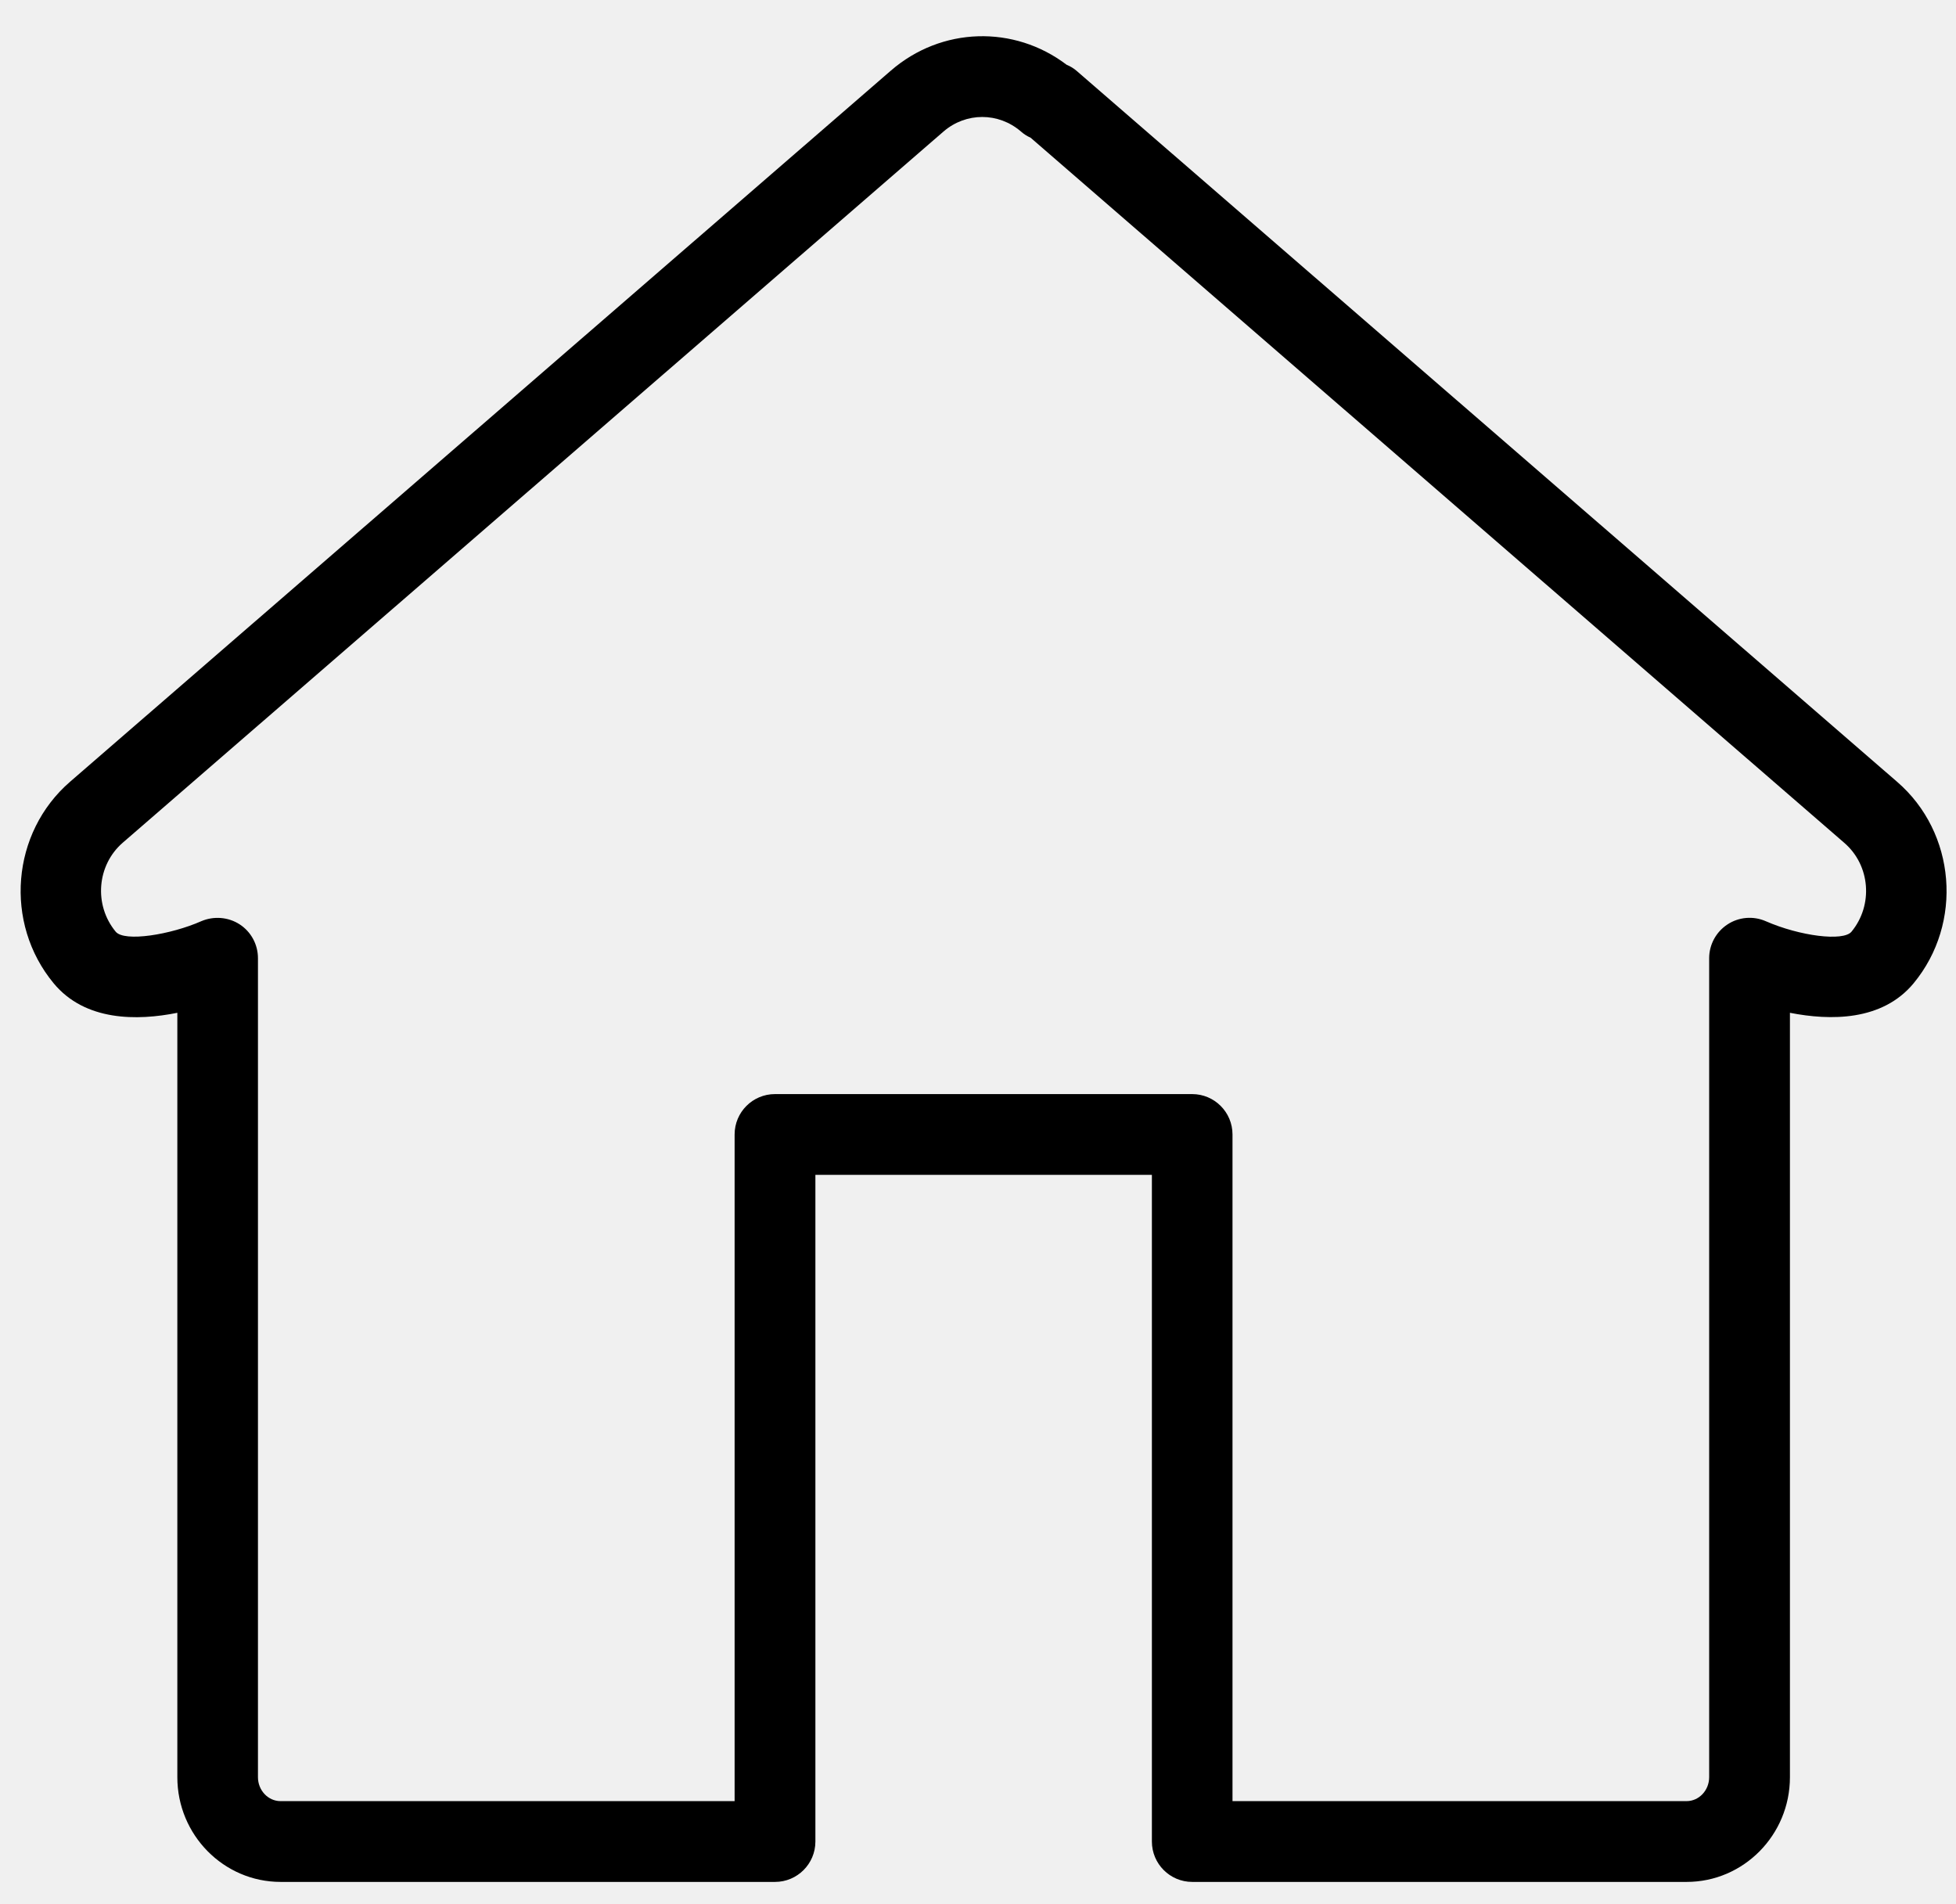
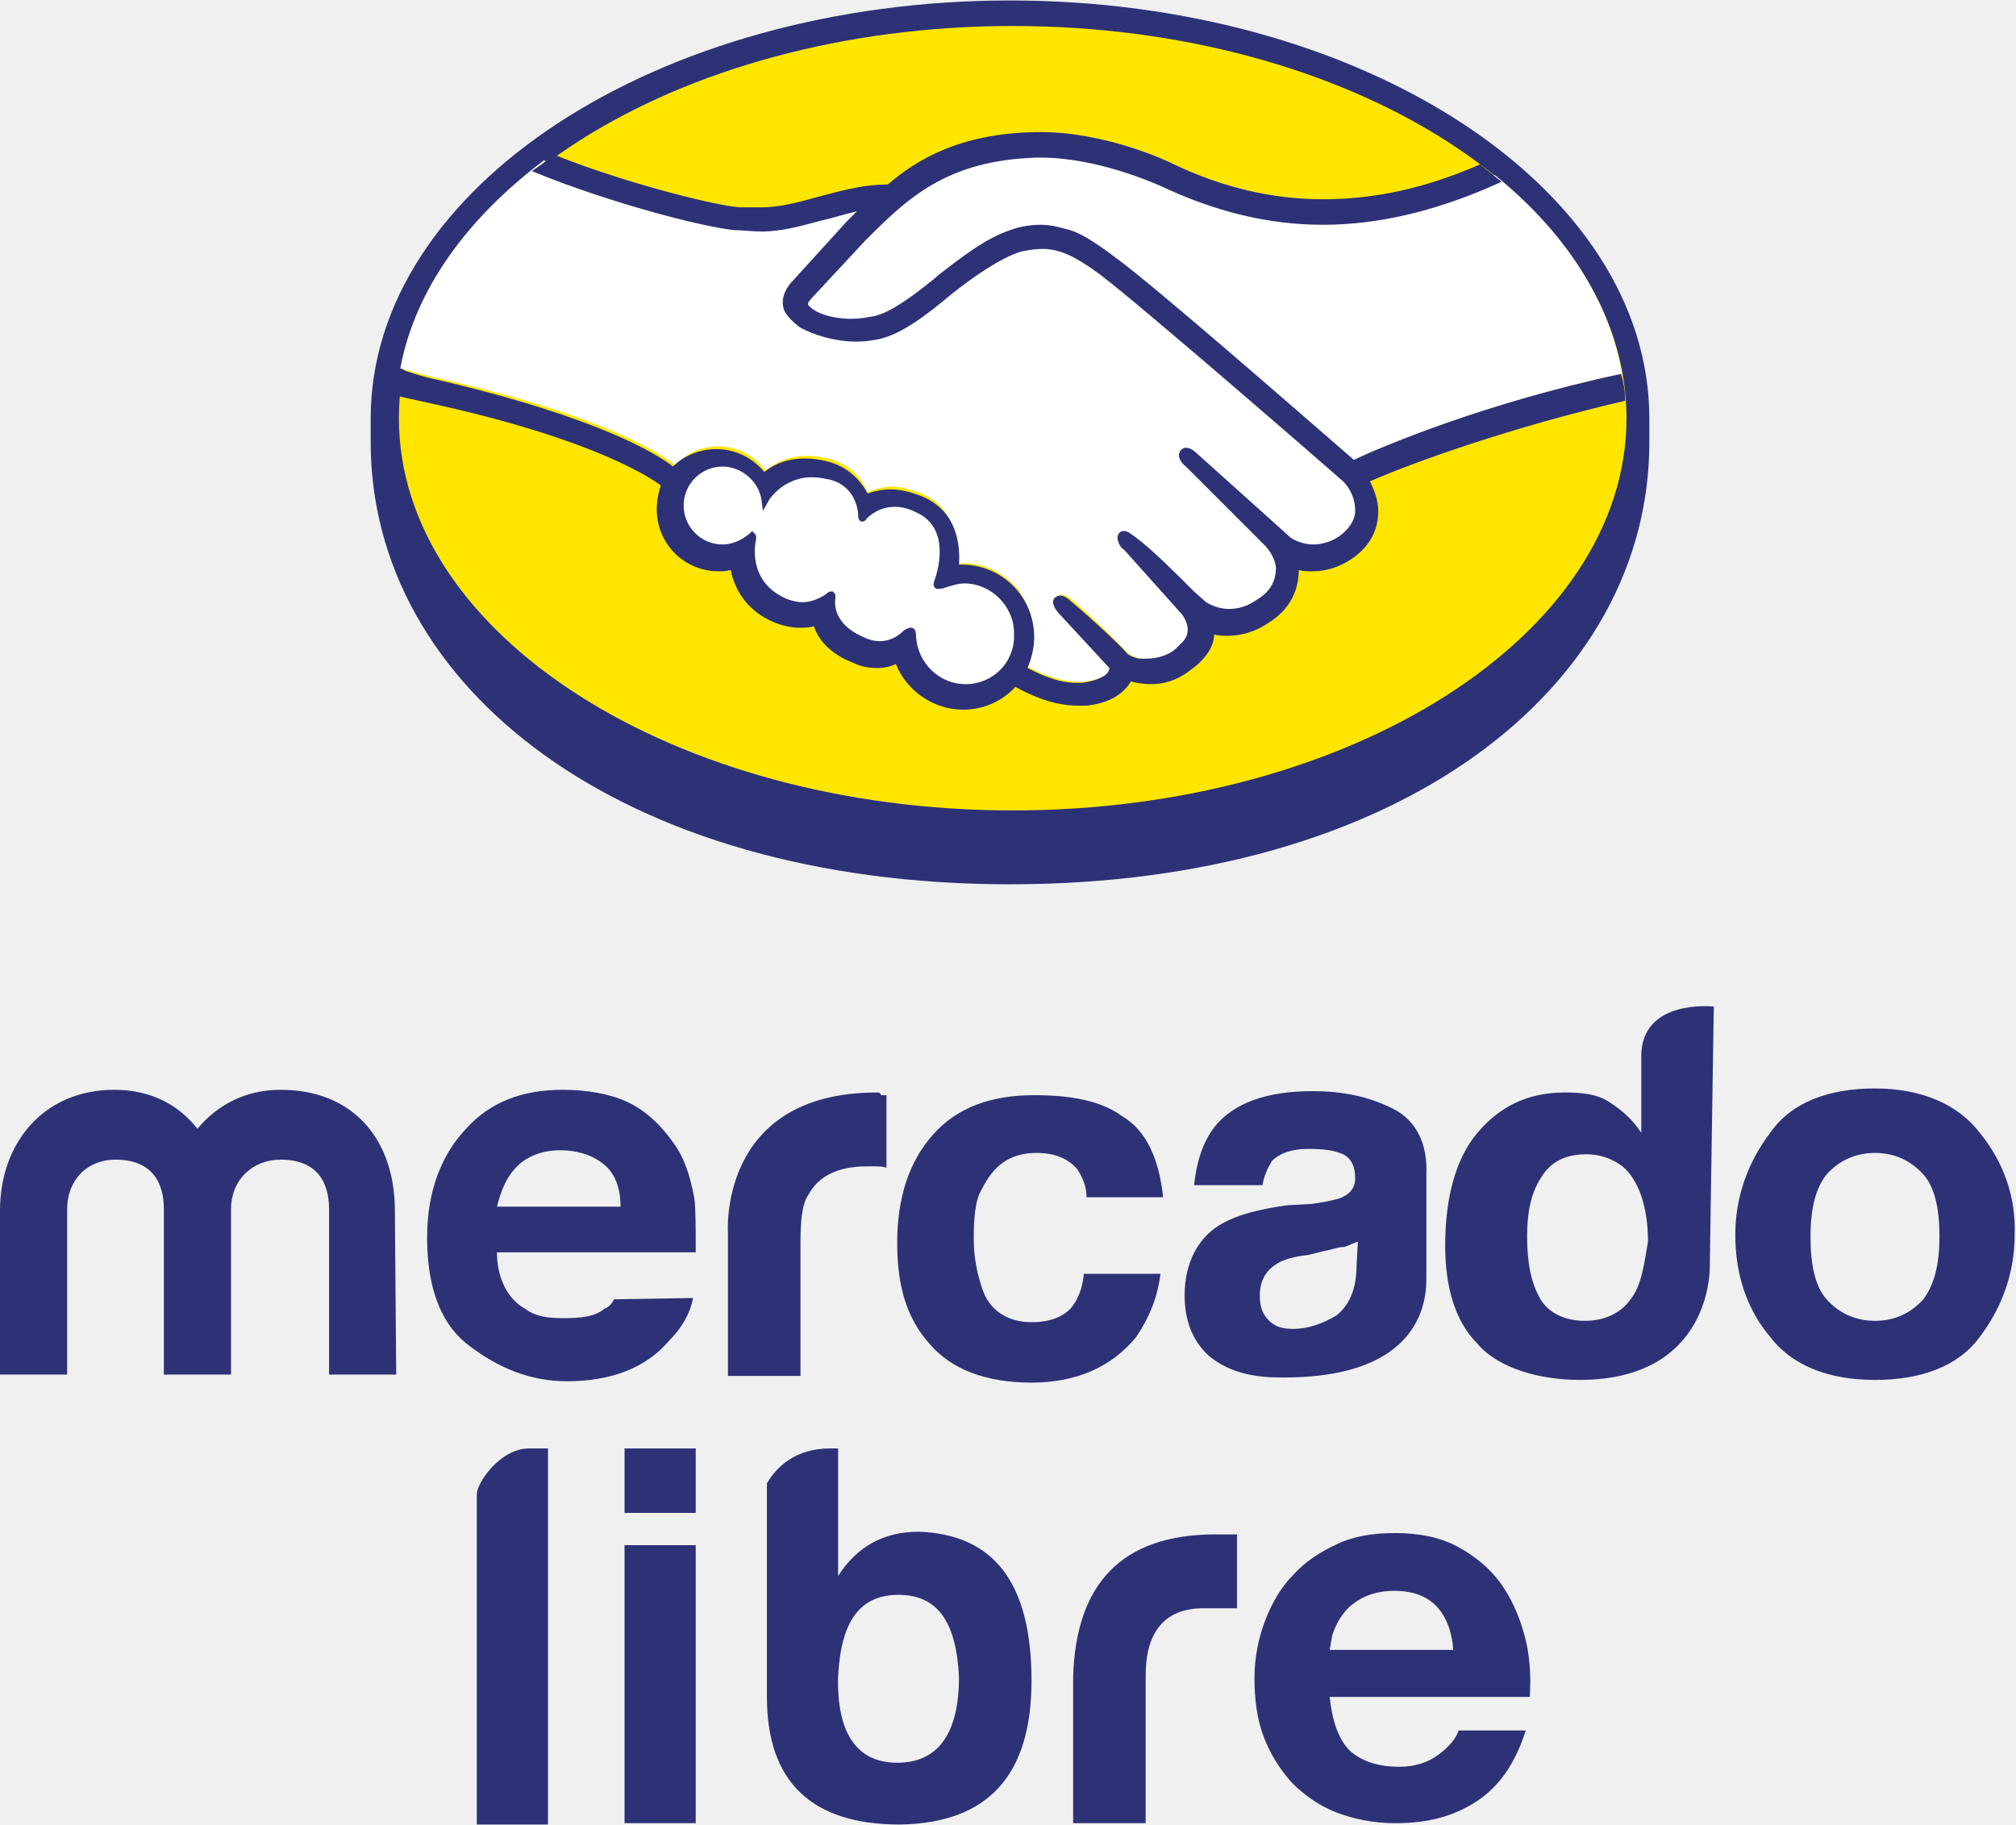
- <svg xmlns="http://www.w3.org/2000/svg" version="1.1" id="home" x="0px" y="0px" width="212px" height="206.25px" viewBox="394.5 418.584 212 206.25" enable-background="new 394.5 418.584 212 206.25" xml:space="preserve">
-   <path d="M600.116,503.301l-88.955-77.062c-0.298-0.254-0.656-0.472-1.059-0.639c-5.693-4.32-13.557-4.119-19.049,0.639  l-88.956,77.053c-6.376,5.519-7.181,15.313-1.784,21.839c3.411,4.128,9.069,4.075,13.408,3.2v82.834  c0,6.253,5.02,11.344,11.195,11.344h53.586c2.414,0,4.374-1.96,4.374-4.373v-72.242h36.471v72.242c0,2.413,1.959,4.373,4.372,4.373  h53.587c6.175,0,11.195-5.091,11.195-11.344v-82.834c4.355,0.857,9.996,0.919,13.407-3.2  C607.297,518.606,606.492,508.802,600.116,503.301z M595.166,519.551c-0.9,1.058-5.563,0.48-9.288-1.146  c-1.355-0.595-2.93-0.454-4.146,0.351c-1.233,0.805-1.985,2.187-1.985,3.655v88.746c0,1.435-1.103,2.598-2.449,2.598h-49.214  v-72.242c0-2.414-1.959-4.373-4.373-4.373h-45.217c-2.414,0-4.373,1.959-4.373,4.373v72.242h-49.214  c-1.347,0-2.449-1.163-2.449-2.598V522.41c0-1.478-0.744-2.859-1.985-3.664c-1.233-0.796-2.799-0.919-4.155-0.342  c-3.306,1.461-8.334,2.283-9.279,1.138c-2.388-2.887-2.046-7.207,0.77-9.647l88.956-77.061c2.432-2.099,5.956-2.099,8.388,0  c0.314,0.28,0.674,0.507,1.05,0.674l88.186,76.405C597.213,512.344,597.553,516.664,595.166,519.551L595.166,519.551z" />
+ <svg xmlns="http://www.w3.org/2000/svg" height="2263" viewBox="1338.7 1396.4 150.1 135.8" width="2500">
+   <path d="m1378.1 1504.2h1.4v28h-5.3v-24.6c0-.8 1.7-3.4 3.9-3.4zm29 6.2c-2.6 0-4.6 1.1-6 3.3v-9.5h-.6c-2.6 0-4 1.4-4.7 2.6v-.2 16.1c0 6.3 3.3 9.5 9.9 9.5 6.6-.1 9.8-3.7 9.8-10.7 0-7.3-2.8-10.9-8.4-11.1zm-1.6 17.2c-3 0-4.5-2.2-4.4-6.4.2-4.1 1.6-6.1 4.5-6.1s4.3 2 4.5 6.1c0 4.3-1.6 6.4-4.6 6.4zm13.1-6.4c.2-6.8 3.5-10.6 10.6-10.6h1.6v5.5h-2.5c-3 0-4.3 1.9-4.3 5v11h-5.4zm20.6 5.5c.9.8 2.1 1.2 3.7 1.2 1.1 0 2.1-.3 2.9-.9s1.3-1.2 1.5-1.8h5c-.8 2.5-2 4.2-3.7 5.3s-3.6 1.6-6 1.6c-1.6 0-3.1-.3-4.4-.8s-2.4-1.3-3.3-2.2c-.9-1-1.6-2.1-2.1-3.4s-.7-2.8-.7-4.4c0-1.5.3-3 .8-4.3s1.2-2.5 2.1-3.4c.9-1 2-1.7 3.3-2.3s2.7-.8 4.3-.8c1.7 0 3.3.3 4.6 1s2.4 1.6 3.2 2.7 1.4 2.4 1.8 3.9c.4 1.4.5 3 .4 4.6h-14.9c.2 1.9.7 3.2 1.5 4zm6.4-10.8c-.7-.7-1.7-1.1-3.1-1.1-.9 0-1.7.2-2.3.5s-1.1.7-1.4 1.1c-.4.5-.6.9-.8 1.4s-.2 1-.3 1.4h9.2c-.1-1.5-.6-2.6-1.3-3.3zm-60.4-11.7h5.3v4.8h-5.3zm0 7.2h5.3v20.7h-5.3zm96.7-18.3c-.9 1-2.1 1.6-3.6 1.6s-2.7-.6-3.6-1.6-1.2-2.7-1.2-4.7c0-2.1.4-3.6 1.2-4.6.9-1 2.1-1.6 3.6-1.6s2.7.6 3.6 1.6 1.2 2.7 1.2 4.6-.3 3.5-1.2 4.7zm4.2-12.4c-1.6-2.1-4.3-3.3-7.8-3.3-3.4 0-6.2 1-7.8 3.3-1.6 2.1-2.6 4.7-2.6 7.6 0 3 .9 5.6 2.6 7.6 1.6 2.1 4.3 3.2 7.8 3.2 3.4 0 6.2-1 7.8-3.2 1.6-2.1 2.6-4.7 2.6-7.6.1-2.8-.8-5.4-2.6-7.6m-26 12.4c-.7 1-1.9 1.6-3.4 1.6s-2.7-.6-3.3-1.6c-.7-1.2-1-2.7-1-4.7 0-1.8.3-3.2 1-4.3.7-1.2 1.8-1.8 3.4-1.8 1 0 1.9.3 2.7.9 1.2 1 1.9 3 1.9 5.6-.3 1.8-.5 3.3-1.3 4.3zm6.2-21.8s-5.4-.6-5.4 3.7v5.7c-.6-.9-1.3-1.6-2.4-2.3-.9-.6-2.1-.7-3.3-.7-2.7 0-4.8 1-6.5 3-1.6 1.9-2.4 4.8-2.4 8.4 0 3 .7 5.6 2.4 7.3 1.6 1.9 4.8 2.7 7.6 2.7 9.9 0 9.7-8.4 9.7-8.4zm-26.6 19.3c0 1.8-.6 3-1.5 3.7-1 .6-2.1 1-3.2 1-.7 0-1.3-.1-1.8-.6s-.7-1-.7-1.9c0-1 .4-1.8 1.2-2.3.4-.3 1.3-.6 2.4-.7l1.2-.3c.6-.1 1-.3 1.5-.3.3-.1.7-.3 1-.4zm2.7-11.7c-1.8-.9-3.7-1.3-6-1.3-3.4 0-5.9.9-7.3 2.7-.9 1.2-1.3 2.6-1.5 4.3h5.1c.1-.7.4-1.3.7-1.8.6-.6 1.5-.9 2.7-.9s1.9.1 2.6.4c.6.3.9.9.9 1.8 0 .7-.4 1.2-1.2 1.5-.4.1-1.2.3-2.1.4l-1.8.1c-2.1.3-3.6.7-4.7 1.3-1.9 1-2.9 3-2.9 5.4 0 1.9.6 3.4 1.8 4.5 1.2 1 2.7 1.5 4.6 1.6 11.7.4 11.6-6.2 11.6-7.5v-7.6c.1-2.2-.7-4-2.5-4.9m-26.5 3.3c1.3 0 2.3.4 3 1.2.4.6.7 1.3.7 2.1h5.7c-.3-2.9-1.3-5-3-6-1.6-1.2-3.9-1.6-6.6-1.6-3.2 0-5.7.9-7.5 2.9s-2.7 4.7-2.7 8.1c0 3.2.7 5.6 2.4 7.5 1.6 1.9 4.2 2.9 7.6 2.9s6-1.2 7.8-3.4c1-1.5 1.6-3 1.8-4.7h-5.7c-.1 1-.4 1.9-1 2.6-.6.6-1.5 1-2.9 1-1.8 0-3.2-.9-3.7-2.6-.3-.9-.6-2.1-.6-3.6s.1-2.9.6-3.7c.9-1.8 2.1-2.7 4.1-2.7m-11.9-4.5c-11.9 0-11.1 10.5-11.1 10.5v10.6h5.4v-9.9c0-1.6.1-2.9.6-3.6.7-1.3 2.1-2.1 4.3-2.1h.6c.3 0 .6 0 .9.1v-5.4h-.4c-.1-.2-.1-.2-.3-.2m-26.8 5.5c.7-.7 1.8-1.2 3.2-1.2 1.2 0 2.3.3 3.2 1s1.3 1.8 1.3 3.2h-9.2c.3-1.2.7-2.2 1.5-3zm7.2 9.9c-.1.3-.4.6-.7.7-.7.6-1.8.7-3 .7s-2.1-.1-2.9-.7c-1.3-.7-2.1-2.3-2.1-4.2h14.8c0-1.8 0-3.2-.1-4-.3-1.6-.7-3-1.6-4.2-.9-1.3-2.1-2.4-3.4-3s-3-.9-4.8-.9c-3 0-5.4.9-7.2 2.9-1.8 1.9-2.9 4.6-2.9 8.1 0 3.7 1 6.5 3.2 8.1 2.1 1.6 4.5 2.6 7.2 2.6 3.3 0 5.9-1 7.6-3 1-1 1.6-2.1 1.8-3.2zm-16.2 5.6h-5v-12.3c0-1.2-.3-3.7-3.6-3.7-2.1 0-3.7 1.5-3.7 3.7v12.3h-5v-12.3c0-1.2-.3-3.7-3.6-3.7-2.1 0-3.6 1.5-3.6 3.7v12.3h-5v-12.2c0-5.1 3.3-9 8.5-9 2.6 0 4.7 1 6.2 2.9 1.5-1.8 3.6-2.9 6.2-2.9 5.4 0 8.5 3.7 8.5 9zm93.3-71.2c0-17.1-21.3-31.1-47.6-31.1s-47.6 14-47.6 31.1v1.8c0 18.2 18.6 32.9 47.6 32.9 29.1 0 47.6-14.7 47.6-32.9z" fill="#2d3277" />
+   <path d="m1459.8 1427.5c0 16.1-20.5 29.2-45.7 29.2s-45.7-13.1-45.7-29.2 20.5-29.2 45.7-29.2 45.7 13.1 45.7 29.2z" fill="#ffe600" />
+   <g fill="#fff">
+     <path d="m1398.9 1418.3s-.5.5-.2.9c.7.9 2.9 1.4 5.2.9 1.3-.3 3.1-1.7 4.7-3 1.8-1.4 3.6-2.9 5.4-3.4 1.9-.6 3.1-.3 3.9-.1.9.3 1.9.9 3.6 2.1 3.1 2.3 15.7 13.3 17.9 15.2 1.7-.8 9.5-4.1 20.1-6.5-.9-5.6-4.3-10.8-9.5-15-7.2 3-16.1 4.6-24.8.4 0 0-4.7-2.2-9.4-2.1-6.9.2-9.8 3.1-13 6.3z" />
+     <path d="m1438.9 1432.1c-.1-.1-14.8-12.9-18.1-15.4-1.9-1.4-3-1.8-4.1-2-.6-.1-1.4 0-2 .2-1.5.4-3.6 1.8-5.4 3.2-1.9 1.5-3.6 2.9-5.2 3.2-2.1.5-4.6-.1-5.7-.9-.5-.3-.8-.7-1-1.1-.4-1 .4-1.8.5-1.9l4-4.4 1.4-1.4c-1.3.2-2.5.5-3.7.8-1.5.4-2.9.8-4.3.8-.6 0-3.8-.5-4.4-.7-3.7-1-6.9-2-11.7-4.2-5.7 4.3-9.6 9.6-10.7 15.5.8.2 2.2.6 2.7.7 13 2.9 17 5.9 17.8 6.5.8-.9 1.9-1.4 3.2-1.4 1.4 0 2.7.7 3.5 1.8.7-.6 1.8-1.1 3.1-1.1.6 0 1.2.1 1.9.3 1.5.5 2.2 1.5 2.6 2.4.5-.2 1.1-.4 1.8-.4s1.4.2 2.2.5c2.4 1 2.8 3.4 2.6 5.2h.5c2.9 0 5.2 2.3 5.2 5.2 0 .9-.2 1.7-.6 2.4.8.4 2.7 1.4 4.5 1.2 1.4-.2 1.9-.6 2.1-.9.1-.2.3-.4.1-.6l-3.7-4.1s-.6-.6-.4-.8.6.1.9.3c1.9 1.6 4.1 3.9 4.1 3.9s.2.3 1 .5c.7.1 2 0 2.9-.7.2-.2.5-.4.6-.6.9-1.2-.1-2.4-.1-2.4l-4.3-4.8s-.6-.6-.4-.8.6.1.9.3c1.4 1.1 3.3 3.1 5.1 4.9.4.3 2 1.3 4.1-.1 1.3-.9 1.6-1.9 1.5-2.7-.1-1-.9-1.8-.9-1.8l-5.8-5.9s-.6-.5-.4-.8c.2-.2.6.1.9.3 1.9 1.6 6.9 6.2 6.9 6.2.1 0 1.8 1.3 4-.1.8-.5 1.3-1.2 1.3-2.1.1-1.3-1-2.2-1-2.2z" />
+     <path d="m1410.6 1439.6c-.9 0-1.9.5-2 .5s0-.4.1-.6 1.3-3.8-1.6-5.1c-2.2-1-3.6.1-4 .6-.1.1-.2.1-.2 0 0-.6-.3-2.4-2.3-3-2.8-.9-4.5 1.1-5 1.8-.2-1.6-1.5-2.8-3.2-2.8-1.8 0-3.2 1.4-3.2 3.2s1.4 3.2 3.2 3.2c.9 0 1.6-.3 2.2-.9v.1c-.1.8-.4 3.7 2.6 4.8 1.2.5 2.2.1 3.1-.5.3-.2.3-.1.3.1-.1.7 0 2.3 2.3 3.2 1.7.7 2.7 0 3.3-.6.3-.3.4-.2.4.2.1 2.1 1.9 3.8 4 3.8 2.2 0 4-1.8 4-4s-1.8-4-4-4z" />
+   </g>
+   <path d="m1439.5 1430.6c-4.5-3.9-14.9-13-17.8-15.1-1.6-1.2-2.7-1.9-3.7-2.1-.4-.1-1-.3-1.8-.3-.7 0-1.5.1-2.3.4-1.8.6-3.6 2-5.4 3.4l-.1.1c-1.6 1.3-3.3 2.6-4.6 2.9-.6.1-1.1.2-1.7.2-1.4 0-2.7-.4-3.2-1-.1-.1 0-.3.2-.5l4-4.3c3.1-3.1 6-6 12.8-6.2h.3c4.2 0 8.4 1.9 8.9 2.1 4 1.9 8 2.9 12.1 2.9 4.3 0 8.7-1.1 13.3-3.2-.5-.4-1.1-.9-1.6-1.3-4.1 1.8-7.9 2.6-11.7 2.6s-7.6-.9-11.3-2.7c-.2-.1-4.8-2.3-9.7-2.3h-.4c-5.7.1-8.9 2.1-11 3.9-2.1 0-3.9.6-5.5 1-1.4.4-2.7.7-3.9.7h-1.5c-1.4 0-8.4-1.7-13.9-3.9-.6.4-1.1.8-1.7 1.2 5.8 2.4 12.9 4.2 15.1 4.4.6 0 1.3.1 2 .1 1.5 0 2.9-.4 4.4-.8.9-.2 1.8-.5 2.7-.7l-.8.8-4 4.4c-.3.3-1 1.2-.6 2.2.2.4.6.8 1.1 1.2 1 .6 2.7 1.1 4.3 1.1.6 0 1.2-.1 1.7-.2 1.7-.4 3.5-1.8 5.3-3.3 1.5-1.2 3.6-2.7 5.2-3.2.5-.1 1-.2 1.5-.2h.4c1.1.1 2.1.5 4 1.9 3.3 2.5 18 15.3 18.1 15.4 0 0 .9.8.9 2.2 0 .7-.5 1.4-1.2 1.9-.6.4-1.3.6-1.9.6-1 0-1.7-.5-1.7-.5s-5.1-4.6-6.9-6.2c-.3-.3-.6-.5-.9-.5-.2 0-.3.1-.4.2-.3.4 0 .9.4 1.2l5.9 5.9s.7.7.8 1.6c0 1-.4 1.8-1.4 2.4-.7.5-1.4.7-2.1.7-.9 0-1.5-.4-1.7-.5l-.9-.8c-1.5-1.5-3.1-3.1-4.3-4-.3-.2-.6-.5-.9-.5-.1 0-.3 0-.4.2-.1.1-.2.4.1.9.1.2.3.3.3.3l4.3 4.8s.9 1.1.1 2l-.2.2-.4.4c-.7.6-1.7.7-2.1.7h-.6c-.4-.1-.7-.2-.9-.4-.2-.3-2.4-2.4-4.2-3.9-.2-.2-.5-.4-.8-.4-.1 0-.3.1-.4.2-.3.4.2 1 .4 1.2l3.7 4s0 .1-.1.3-.6.6-1.9.8h-.5c-1.4 0-2.8-.7-3.6-1.1.3-.7.5-1.5.5-2.3 0-3-2.4-5.4-5.4-5.4h-.2c.1-1.4-.1-4-2.8-5.1-.8-.3-1.5-.5-2.3-.5-.6 0-1.1.1-1.7.3-.6-1.1-1.5-1.9-2.7-2.3-.7-.2-1.3-.3-2-.3-1.1 0-2.1.3-3 1a4.6 4.6 0 0 0 -3.6-1.7c-1.2 0-2.4.5-3.2 1.3-1.1-.9-5.6-3.7-17.7-6.5-.6-.1-1.9-.5-2.7-.8-.1.6-.2 1.3-.3 2 0 0 2.2.5 2.7.6 12.3 2.7 16.4 5.6 17.1 6.1-.2.6-.3 1.2-.3 1.8 0 2.6 2.1 4.6 4.6 4.6.3 0 .6 0 .9-.1.4 1.9 1.6 3.3 3.5 4 .6.2 1.1.3 1.6.3.3 0 .7 0 1.1-.1.3.9 1.1 2 2.9 2.7.6.3 1.2.4 1.8.4.5 0 1-.1 1.4-.3.8 2 2.8 3.4 5 3.4 1.5 0 2.9-.6 3.9-1.7.9.5 2.7 1.4 4.6 1.4h.7c1.9-.2 2.7-1 3.1-1.5.1-.1.1-.2.2-.3.4.1.9.2 1.5.2 1 0 2-.3 3-1.1 1-.7 1.7-1.7 1.7-2.6.3.1.7.1 1 .1 1 0 2.1-.3 3.1-1 1.9-1.2 2.2-2.9 2.2-3.9.3.1.7.1 1 .1 1 0 2-.3 2.9-.9 1.2-.8 1.9-1.9 2-3.2.1-.9-.2-1.8-.6-2.6 3.2-1.4 10.4-4 19-6 0-.7-.1-1.3-.3-2-10.3 2.2-18 5.5-19.9 6.4zm-28.9 16.7c-2 0-3.6-1.6-3.7-3.6 0-.2 0-.6-.4-.6-.2 0-.3.1-.5.2-.4.4-1 .8-1.8.8-.4 0-.8-.1-1.2-.3-2.1-.9-2.2-2.3-2.1-2.9 0-.2 0-.3-.1-.4l-.1-.1h-.1c-.1 0-.2 0-.4.2-.6.4-1.2.6-1.8.6-.3 0-.7-.1-1-.2-2.8-1.1-2.6-3.7-2.4-4.5 0-.2 0-.3-.1-.4l-.2-.2-.2.2c-.6.5-1.3.8-2 .8-1.6 0-2.9-1.3-2.9-2.9s1.3-2.9 2.9-2.9c1.4 0 2.7 1.1 2.9 2.5l.1.8.4-.7c0-.1 1.2-1.9 3.4-1.8.4 0 .8.1 1.3.2 1.7.5 2 2.1 2 2.7 0 .4.3.4.3.4.1 0 .3-.1.3-.2.3-.3 1-.9 2.1-.9.5 0 1 .1 1.6.4 2.7 1.2 1.5 4.6 1.5 4.7-.2.6-.3.8 0 1h.2c.1 0 .3 0 .5-.1.4-.1.9-.3 1.4-.3 2 0 3.7 1.7 3.7 3.7.1 2.2-1.6 3.8-3.6 3.8z" fill="#2d3277" />
</svg>
